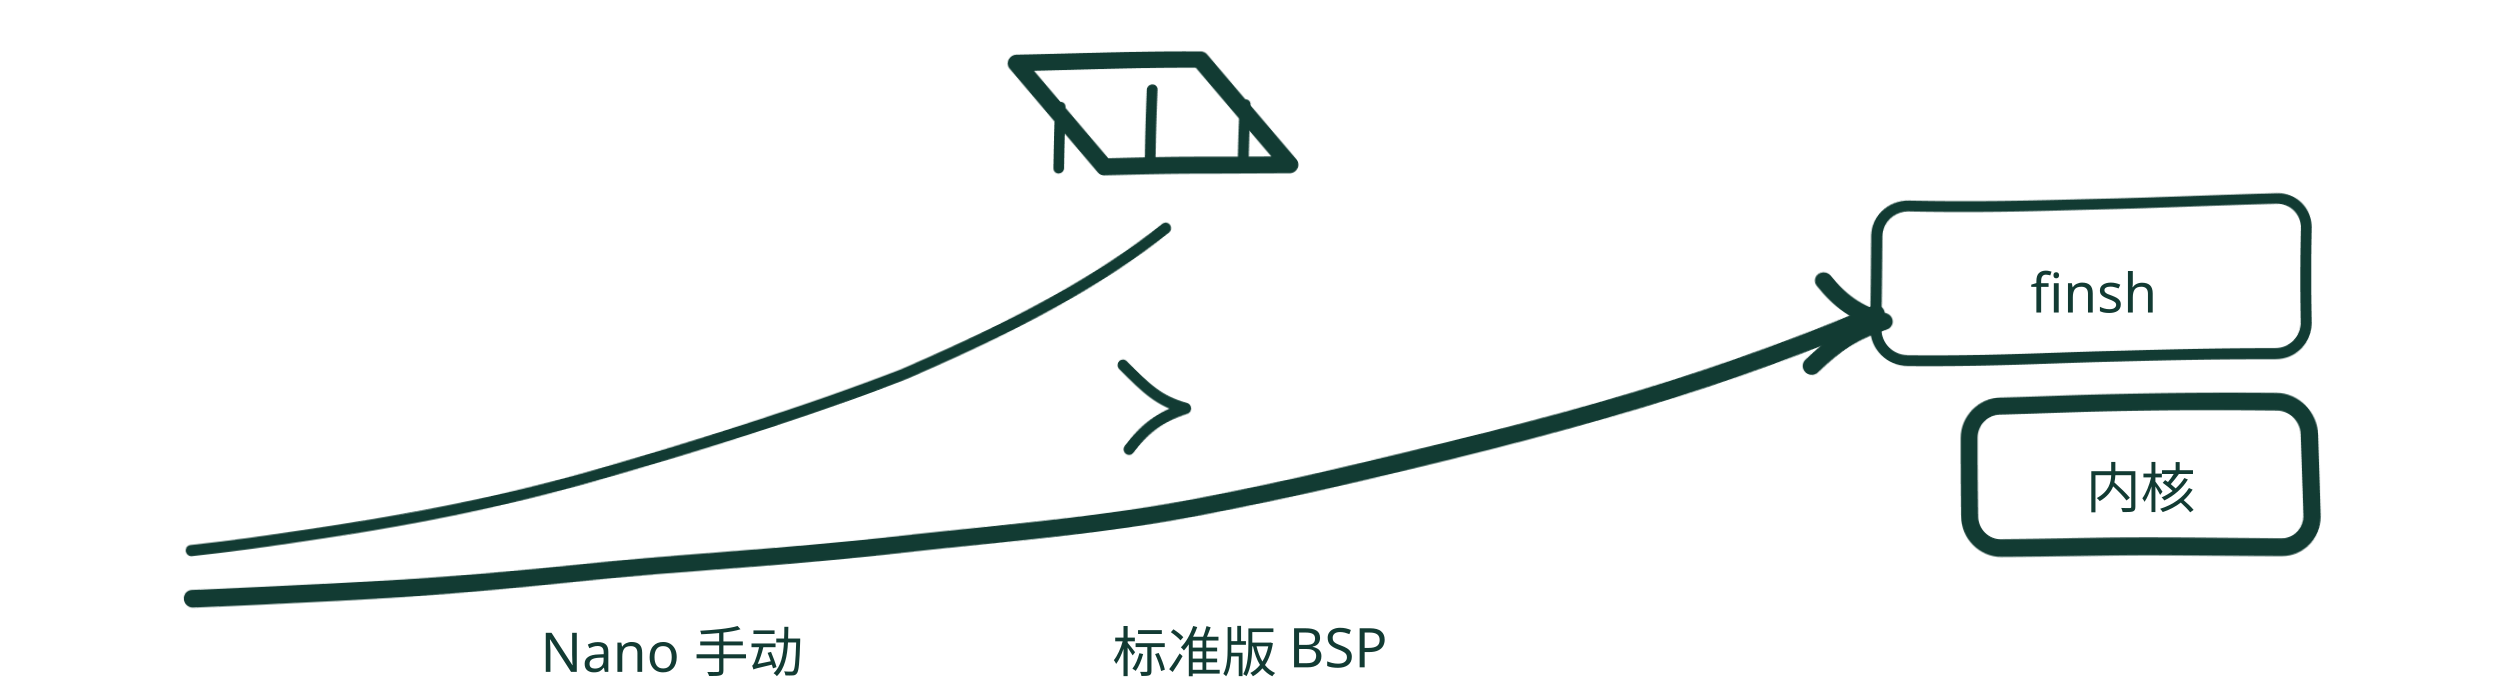
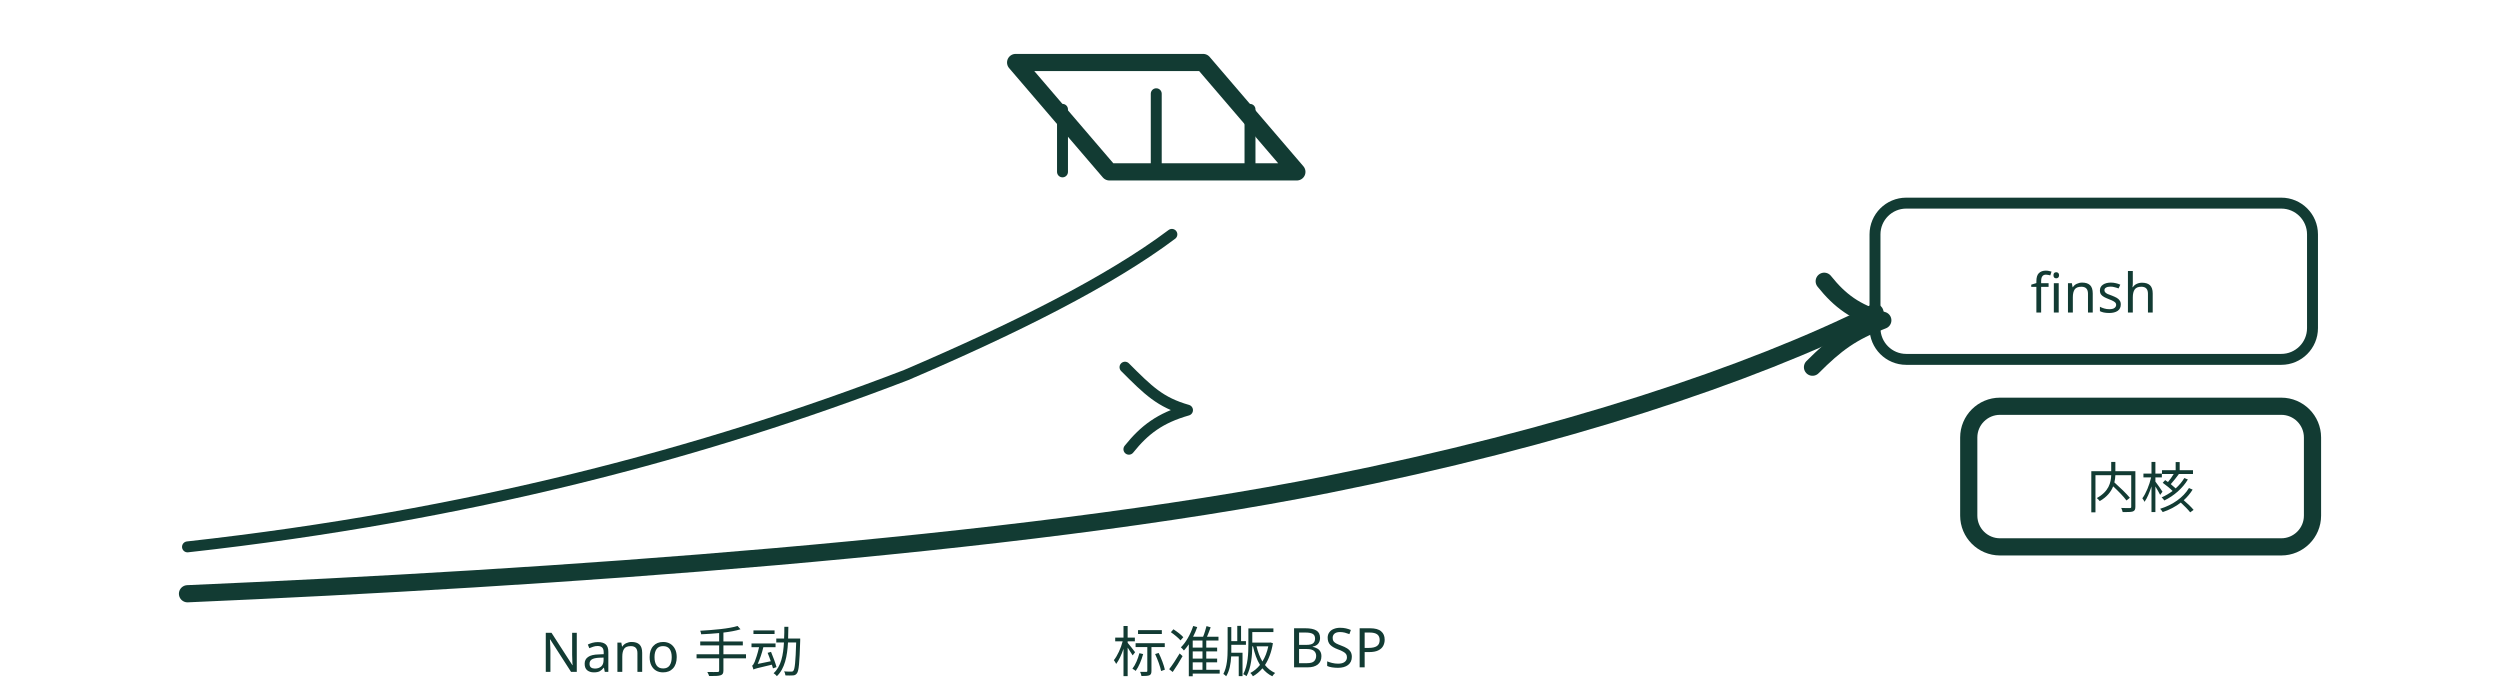
<svg xmlns="http://www.w3.org/2000/svg" viewBox="0 0 320 88" role="img" aria-label="两条移植路：Nano 小径直上山，标准版大路过设备框架" fill="none" stroke="var(--cover-ink, #123b33)" stroke-linecap="round" stroke-linejoin="round">
-   <defs>
-     <filter id="hw-rtos-rtthread-07-port-f407" x="-5%" y="-5%" width="110%" height="110%">
-       <feTurbulence type="fractalNoise" baseFrequency="0.013" numOctaves="2" seed="86" result="n" />
-       <feDisplacementMap in="SourceGraphic" in2="n" scale="3.2" />
-     </filter>
-   </defs>
-   <g filter="url(#hw-rtos-rtthread-07-port-f407)">
-     <path d="M24 70 C 60 66, 90 58, 116 48 C 130 42, 142 36, 150 30" stroke-width="1.4" />
-     <path d="M24 76 C 70 74, 130 70, 170 62 C 200 56, 224 48, 240 40" stroke-width="2.2" />
-     <path d="M144 47 C 147 50, 148.5 51.5, 152 52.5 C 148.5 53.5, 146.5 55, 144.5 57.5" stroke-width="1.4" />
-     <path d="M232 47 C 235 44, 237 42.5, 241 41 C 237.5 40, 235.5 38.5, 233.5 36" stroke-width="2.2" />
-     <path d="M142 22 L166 22 L154 8 L130 8 Z" stroke-width="2.2" />
-     <path d="M136 22 L136 14 M148 22 L148 12 M160 22 L160 14" stroke-width="1.4" />
-     <rect x="240" y="26" width="56" height="20" rx="4" stroke-width="1.4" />
-     <rect x="252" y="52" width="44" height="18" rx="4" stroke-width="2.2" />
-   </g>
+   <path d="M24 70 C 60 66, 90 58, 116 48 C 130 42, 142 36, 150 30" stroke-width="1.4" />
+   <path d="M24 76 C 70 74, 130 70, 170 62 C 200 56, 224 48, 240 40" stroke-width="2.2" />
+   <path d="M144 47 C 147 50, 148.5 51.5, 152 52.5 C 148.5 53.5, 146.5 55, 144.5 57.5" stroke-width="1.4" />
+   <path d="M232 47 C 235 44, 237 42.5, 241 41 C 237.5 40, 235.5 38.5, 233.5 36" stroke-width="2.2" />
+   <path d="M142 22 L166 22 L154 8 L130 8 Z" stroke-width="2.2" />
+   <path d="M136 22 L136 14 M148 22 L148 12 M160 22 L160 14" stroke-width="1.4" />
+   <rect x="240" y="26" width="56" height="20" rx="4" stroke-width="1.4" />
  <text x="268" y="40" font-family="sans-serif" font-size="7" fill="var(--cover-ink, #123b33)" stroke="none" text-anchor="middle">finsh</text>
+   <rect x="252" y="52" width="44" height="18" rx="4" stroke-width="2.2" />
  <text x="274" y="65" font-family="sans-serif" font-size="7" fill="var(--cover-ink, #123b33)" stroke="none" text-anchor="middle">内核</text>
  <text x="86" y="86" font-family="sans-serif" font-size="7" fill="var(--cover-ink, #123b33)" stroke="none" text-anchor="middle">Nano 手动</text>
  <text x="160" y="86" font-family="sans-serif" font-size="7" fill="var(--cover-ink, #123b33)" stroke="none" text-anchor="middle">标准版 BSP</text>
</svg>
